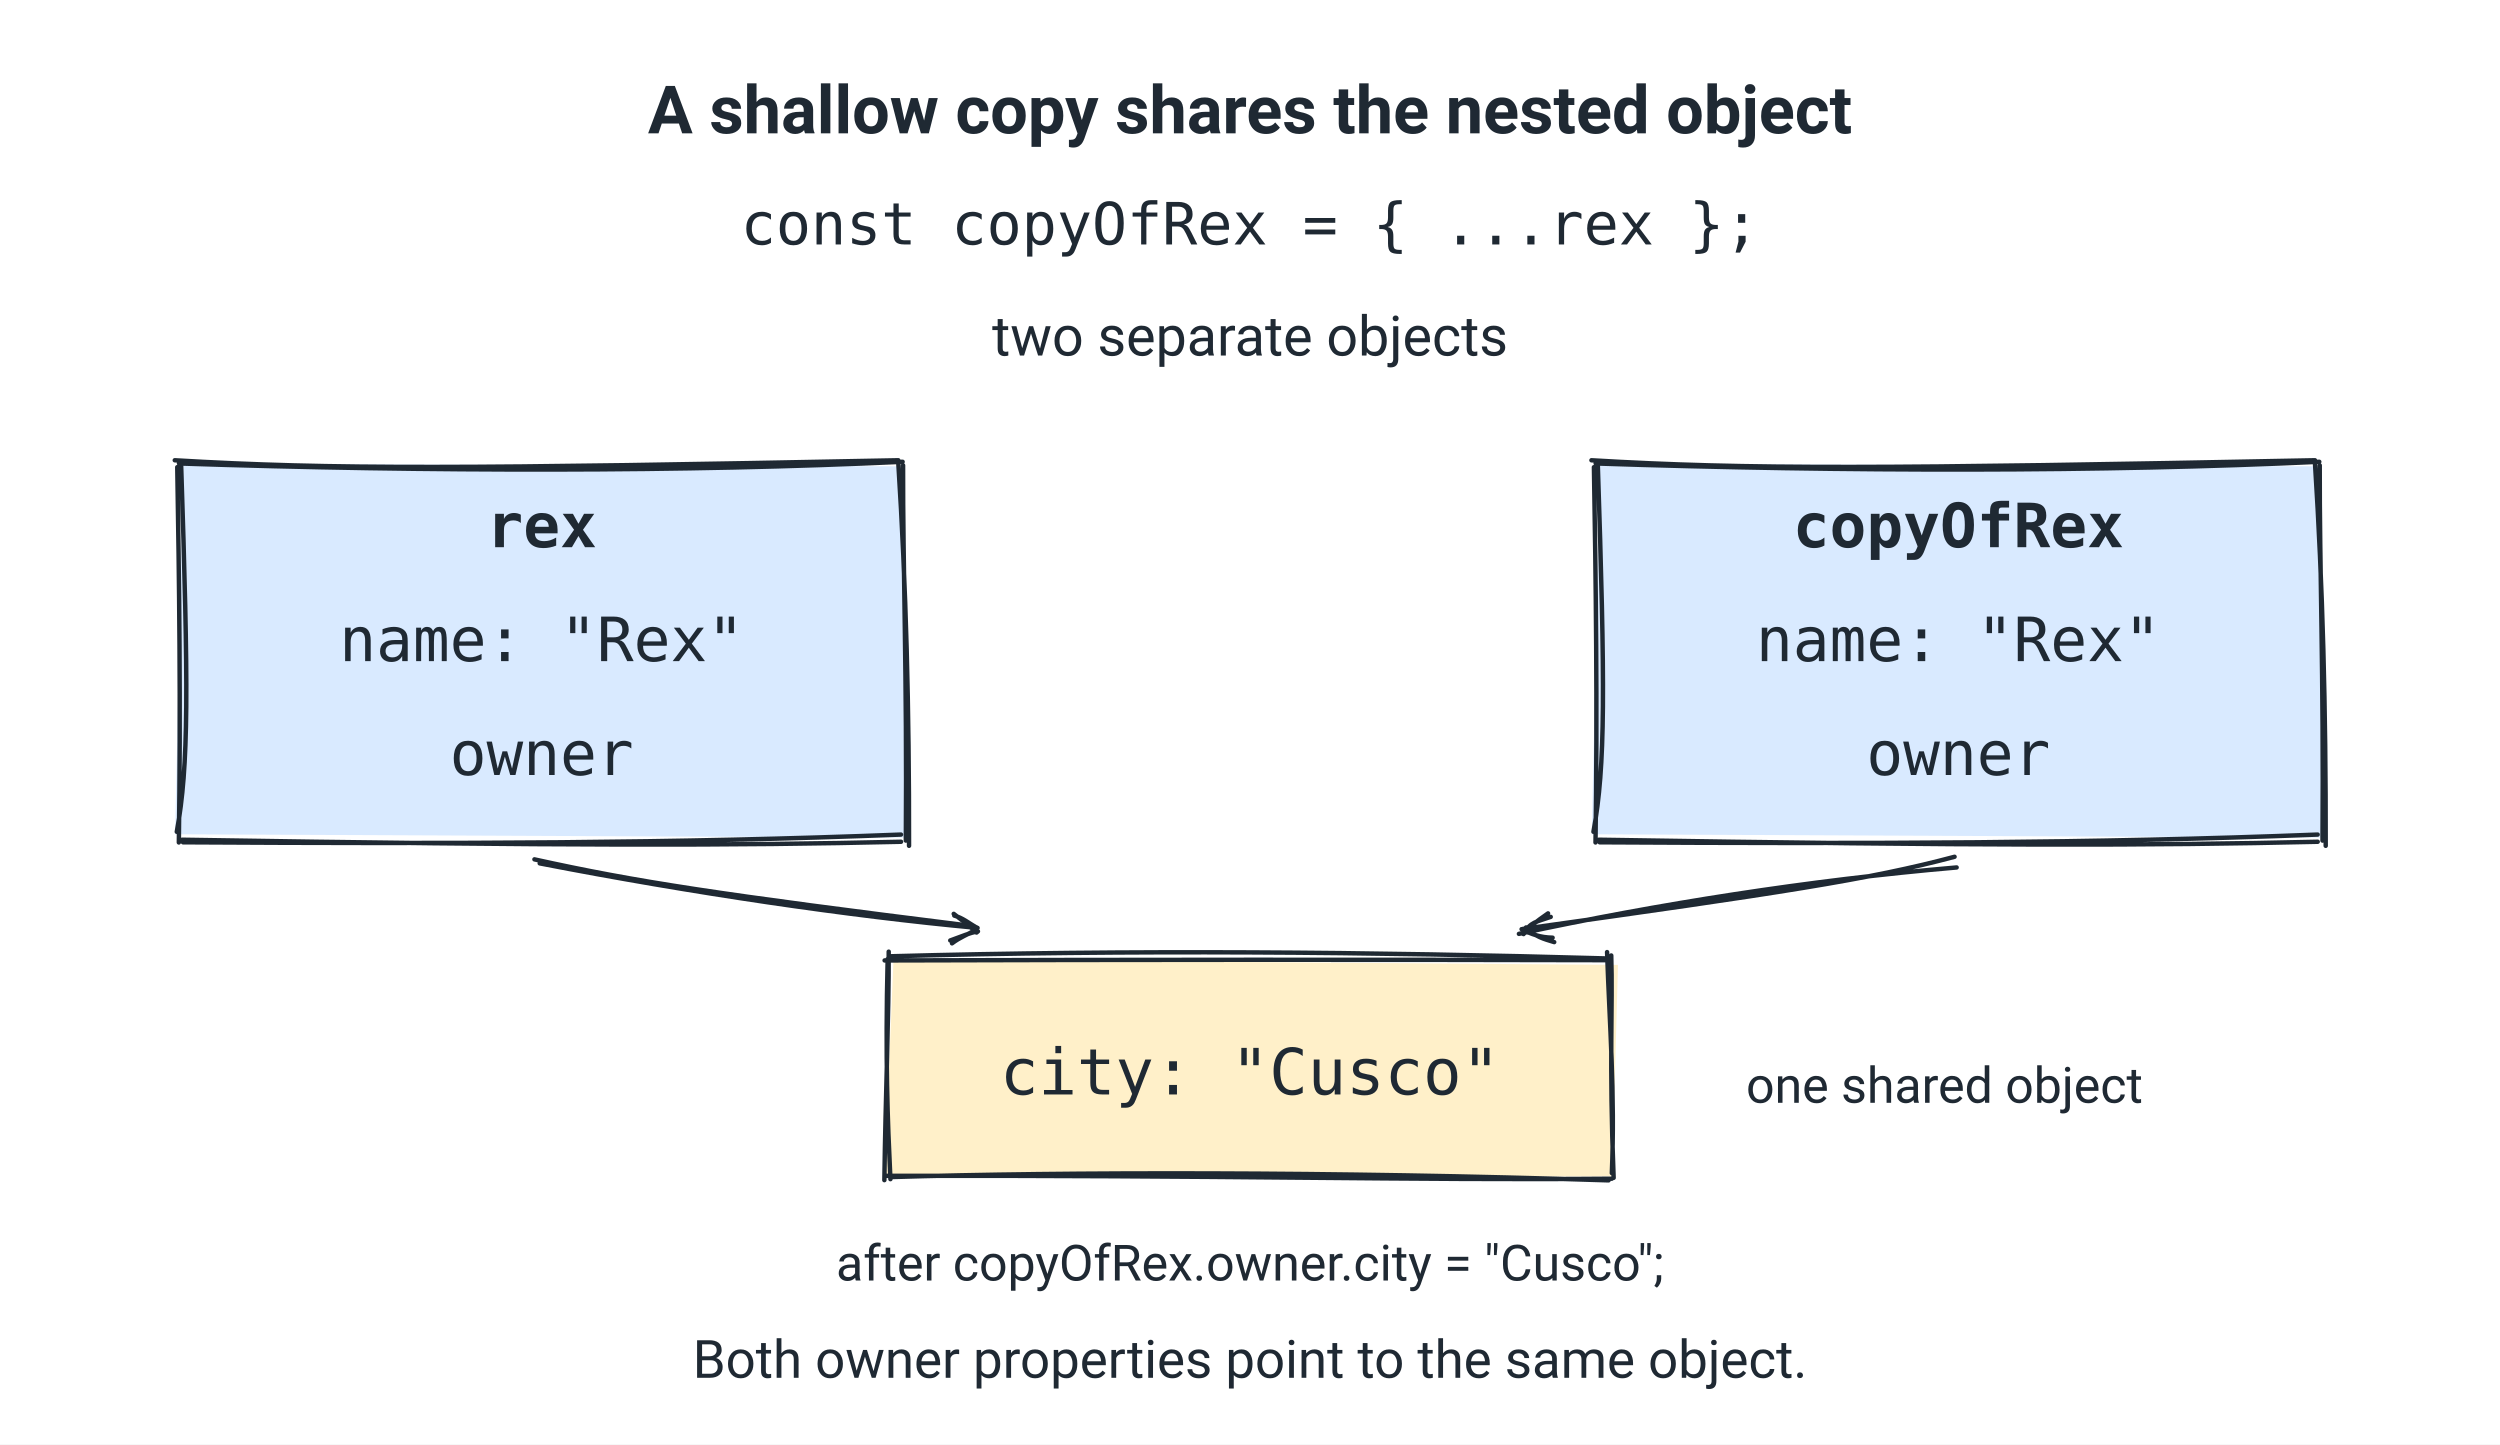
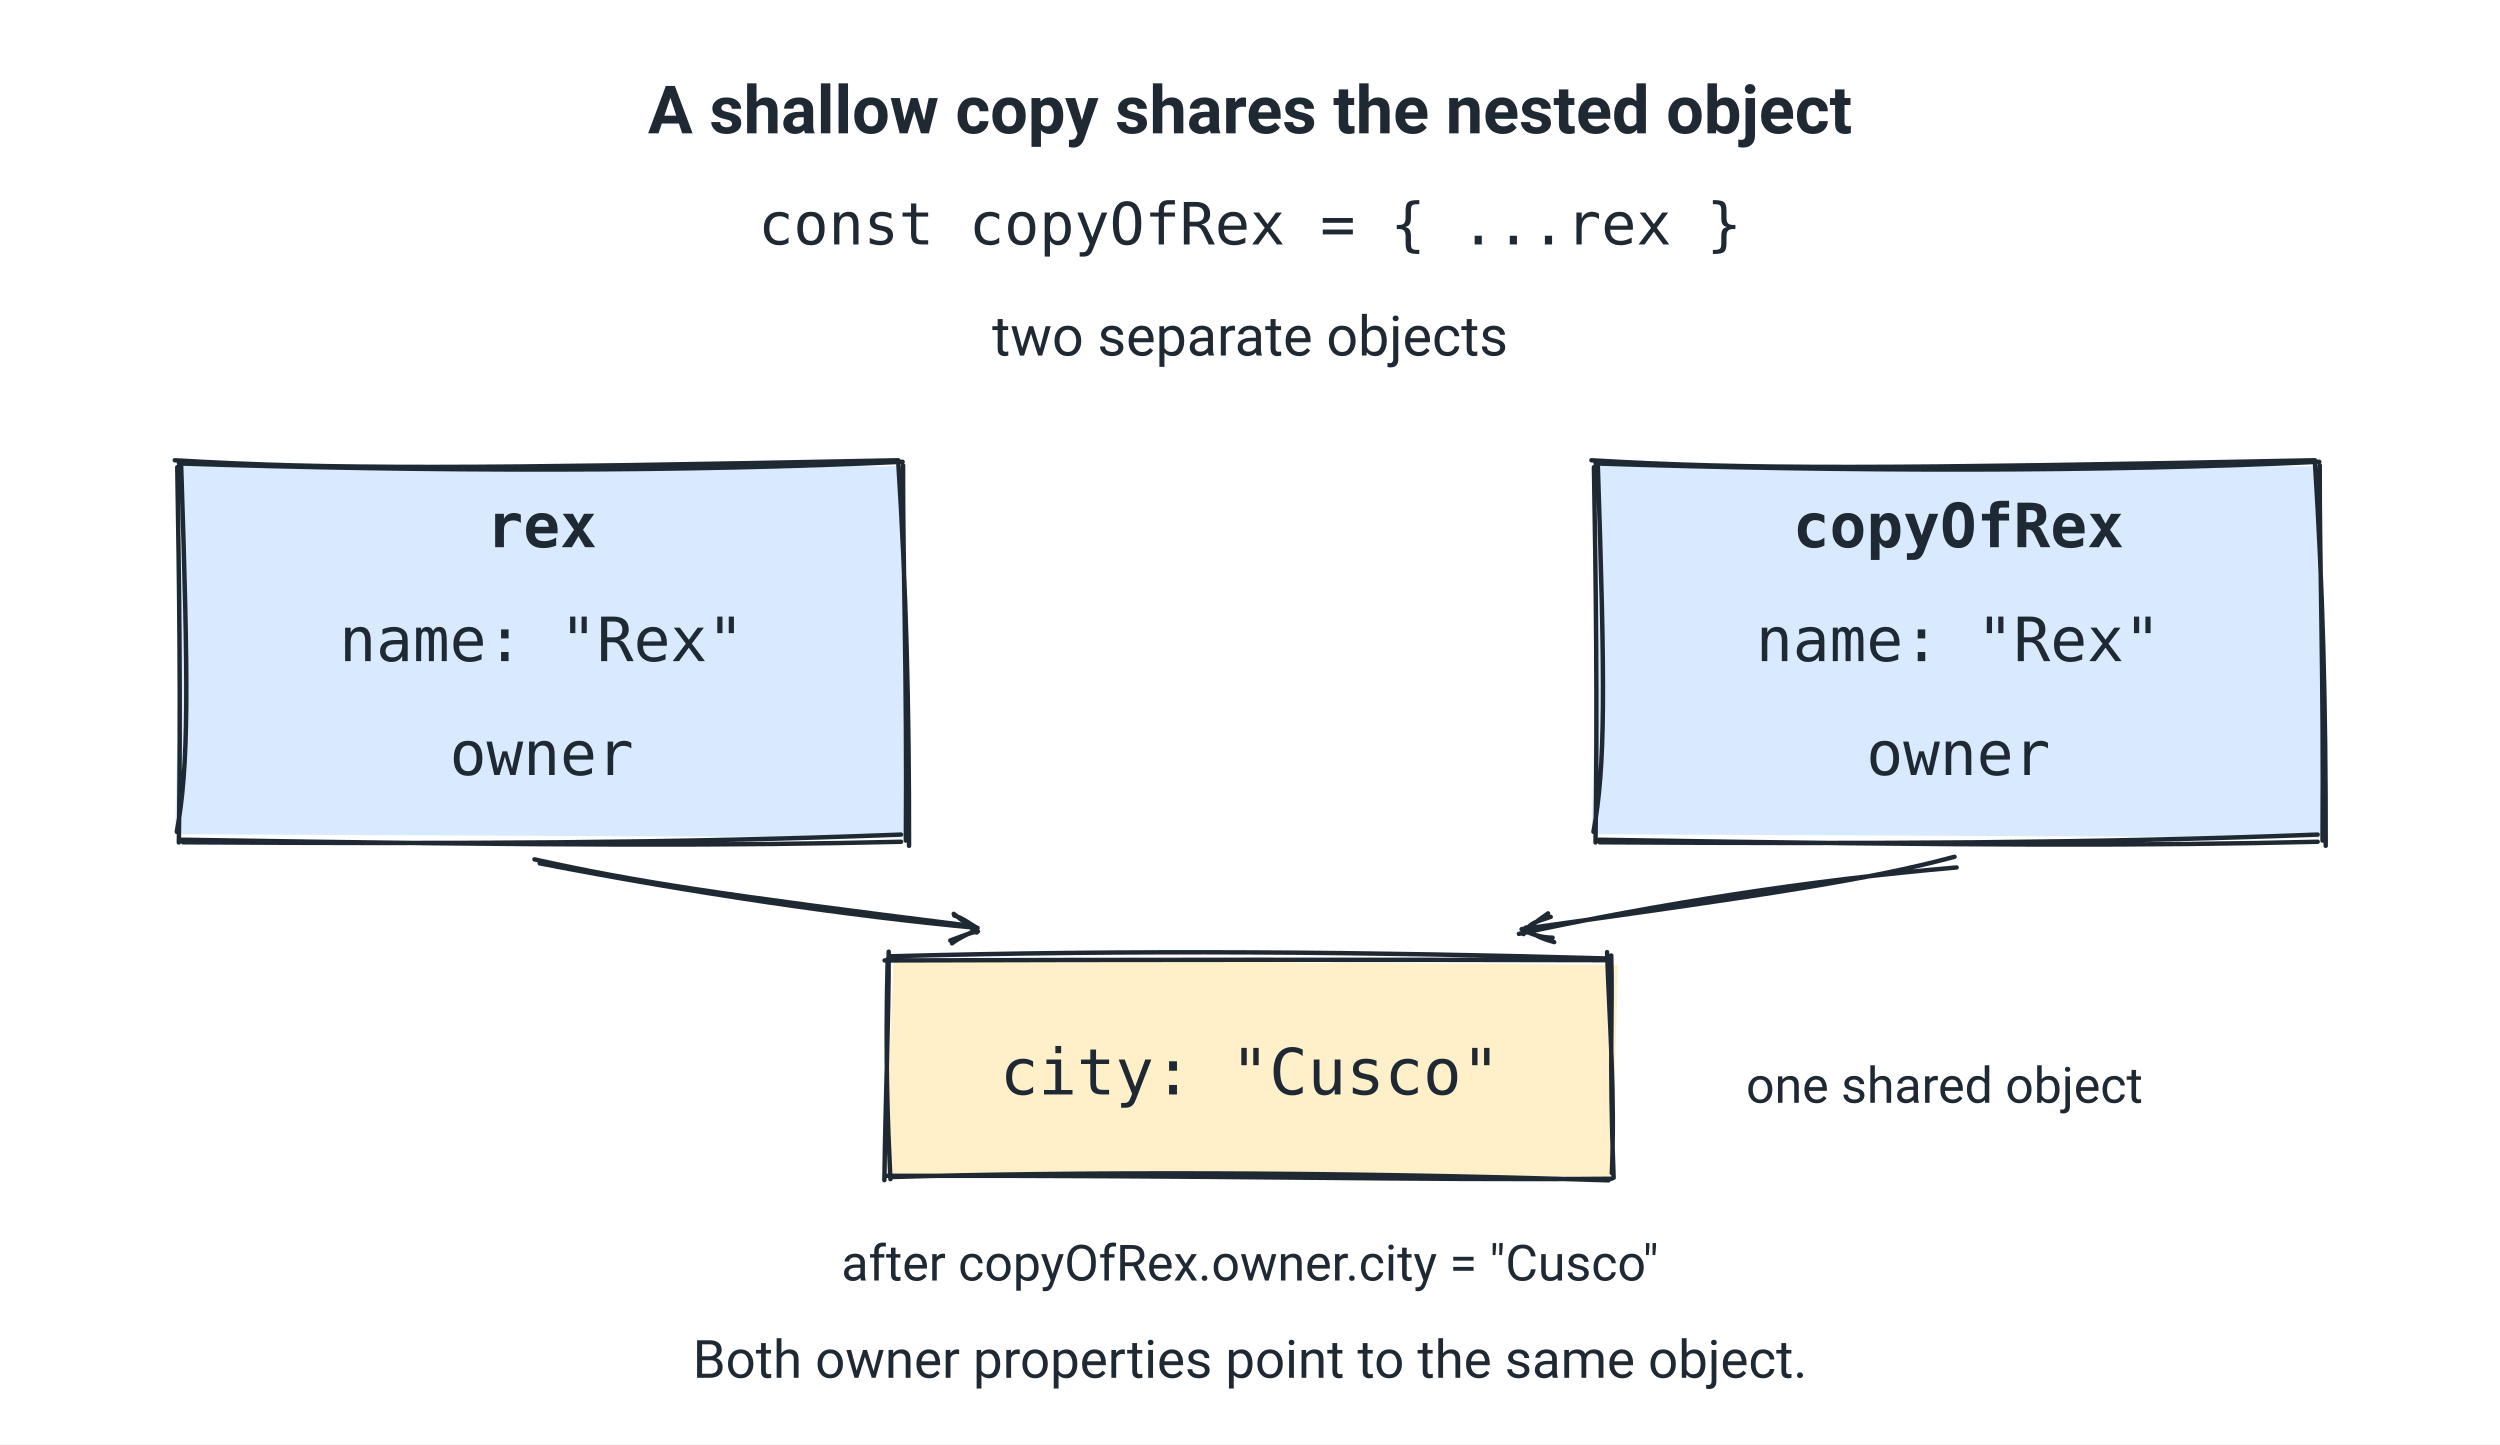
<svg xmlns="http://www.w3.org/2000/svg" viewBox="0 0 900 520" width="900" height="520" font-family="system-ui, -apple-system, 'Segoe UI', Roboto, sans-serif">
  <rect width="900" height="520" fill="#ffffff" />
  <text x="450" y="48" font-size="24" font-weight="700" fill="#1f2933" text-anchor="middle">A shallow copy shares the nested object</text>
-   <text x="450" y="88" font-size="21" font-weight="400" fill="#1f2933" text-anchor="middle" font-family="monospace">const copyOfRex = { ...rex };</text>
+   <text x="450" y="88" font-size="21" font-weight="400" fill="#1f2933" text-anchor="middle" font-family="monospace">const copyOfRex = { ...rex }</text>
  <text x="450" y="128" font-size="20" font-weight="400" fill="#1f2933" text-anchor="middle">two separate objects</text>
  <path d="M66.037 166.937 L324.115 167.88 L327.309 301.53 L63.023 300.346" stroke="none" stroke-width="0" fill="#d9eaff" stroke-linecap="round" stroke-linejoin="round" />
  <path d="M62.921 165.697 C118.84 169.034, 169.099 168.771, 323.383 165.696 M64.438 166.846 C154.9 169.857, 247.35 169.87, 324.935 166.241 M323.384 166.68 C326.217 211.335, 327.31 254.748, 327.254 304.489 M325.109 167.527 C325.031 204.607, 326.545 242.517, 326.103 302.605 M324.344 300.446 C243.658 303.596, 164.176 303.799, 65.889 303.222 M324.372 303.034 C264.199 304.44, 204.233 304.544, 65.596 302.305 M63.643 299.439 C68.01 275.657, 67.845 247.568, 65.185 166.425 M64.383 303.284 C65.095 254.49, 64.5 208.087, 63.811 168.191" stroke="#1f2933" stroke-width="1.6" fill="none" stroke-linecap="round" stroke-linejoin="round" />
  <text x="195" y="197" font-size="22" font-weight="700" fill="#1f2933" text-anchor="middle" font-family="monospace">rex</text>
  <text x="195" y="238" font-size="22" font-weight="400" fill="#1f2933" text-anchor="middle" font-family="monospace">name: "Rex"</text>
  <text x="195" y="279" font-size="22" font-weight="400" fill="#1f2933" text-anchor="middle" font-family="monospace">owner</text>
  <path d="M576.037 166.937 L834.115 167.88 L837.309 301.53 L573.023 300.346" stroke="none" stroke-width="0" fill="#d9eaff" stroke-linecap="round" stroke-linejoin="round" />
  <path d="M572.921 165.697 C628.84 169.034, 679.099 168.771, 833.383 165.696 M574.438 166.846 C664.9 169.857, 757.35 169.87, 834.935 166.241 M833.384 166.68 C836.217 211.335, 837.31 254.748, 837.254 304.489 M835.109 167.527 C835.031 204.607, 836.545 242.517, 836.103 302.605 M834.344 300.446 C753.658 303.596, 674.176 303.799, 575.889 303.222 M834.372 303.034 C774.199 304.44, 714.233 304.544, 575.596 302.305 M573.643 299.439 C578.01 275.657, 577.845 247.568, 575.185 166.425 M574.383 303.284 C575.095 254.49, 574.5 208.087, 573.811 168.191" stroke="#1f2933" stroke-width="1.6" fill="none" stroke-linecap="round" stroke-linejoin="round" />
  <text x="705" y="197" font-size="22" font-weight="700" fill="#1f2933" text-anchor="middle" font-family="monospace">copyOfRex</text>
  <text x="705" y="238" font-size="22" font-weight="400" fill="#1f2933" text-anchor="middle" font-family="monospace">name: "Rex"</text>
  <text x="705" y="279" font-size="22" font-weight="400" fill="#1f2933" text-anchor="middle" font-family="monospace">owner</text>
  <path d="M192.401 309.371 C228.766 317.41, 257.984 321.881, 349.978 333.37 M194.297 310.808 C248.815 321.387, 305.668 329.79, 351.919 334.051" stroke="#1f2933" stroke-width="1.6" fill="none" stroke-linecap="round" stroke-linejoin="round" />
  <path d="M351.111 334.824 C348.428 336.414, 345.638 337.387, 342.726 339.602 M352.06 335.29 C348.861 335.864, 346.762 336.917, 342.092 338.566" stroke="#1f2933" stroke-width="1.6" fill="none" stroke-linecap="round" stroke-linejoin="round" />
  <path d="M351.549 333.932 C348.646 332.236, 346.553 330.448, 343.543 329.614 M351.568 335.711 C349.429 333.563, 347.464 332.194, 343.341 328.983" stroke="#1f2933" stroke-width="1.6" fill="none" stroke-linecap="round" stroke-linejoin="round" />
  <path d="M703.643 308.439 C673.125 316.602, 640.357 321.532, 548.185 334.425 M704.383 312.284 C651.476 316.829, 596.502 325.498, 546.811 336.191" stroke="#1f2933" stroke-width="1.6" fill="none" stroke-linecap="round" stroke-linejoin="round" />
  <path d="M548.484 336.27 C550.826 331.844, 553.257 331.847, 558.257 330.079 M548.649 335.333 C550.589 333.969, 552.676 331.966, 557.298 328.812" stroke="#1f2933" stroke-width="1.6" fill="none" stroke-linecap="round" stroke-linejoin="round" />
  <path d="M549.379 333.878 C552.761 337.261, 555.595 337.971, 559.515 339.158 M547.778 334.506 C551.257 336.316, 554.541 337.497, 558.934 337.57" stroke="#1f2933" stroke-width="1.6" fill="none" stroke-linecap="round" stroke-linejoin="round" />
  <path d="M321.666 345.345 L582.467 347.363 L580.393 423.515 L318.412 423.575" stroke="none" stroke-width="0" fill="#fff0c9" stroke-linecap="round" stroke-linejoin="round" />
  <path d="M318.464 345.761 C407.873 345.471, 494.125 345.445, 579.427 345.663 M320.143 344.272 C407.304 341.886, 493.328 342.637, 579.958 345.083 M578.547 342.755 C579.396 368.374, 581.463 393.661, 580.258 422.317 M580.051 343.971 C580.628 362.607, 579.232 381.137, 580.909 424.022 M580.233 424.341 C509.384 424.966, 439.749 423.041, 318.459 423.305 M579.081 424.927 C480.155 421.75, 383.132 421.839, 320.678 423.745 M318.37 424.848 C318.792 393.862, 320.003 365.684, 319.935 342.598 M320.553 424.498 C319.524 403.047, 318.685 381.979, 319.554 345.244" stroke="#1f2933" stroke-width="1.6" fill="none" stroke-linecap="round" stroke-linejoin="round" />
  <text x="450" y="394" font-size="23" font-weight="400" fill="#1f2933" text-anchor="middle" font-family="monospace">city: "Cusco"</text>
  <text x="700" y="397" font-size="18" font-weight="400" fill="#1f2933" text-anchor="middle">one shared object</text>
-   <text x="450" y="461" font-size="18" font-weight="400" fill="#1f2933" text-anchor="middle">after copyOfRex.owner.city = "Cusco";</text>
+   <text x="450" y="461" font-size="18" font-weight="400" fill="#1f2933" text-anchor="middle">after copyOfRex.owner.city = "Cusco"</text>
  <text x="450" y="496" font-size="19" font-weight="400" fill="#1f2933" text-anchor="middle">Both owner properties point to the same object.</text>
</svg>
